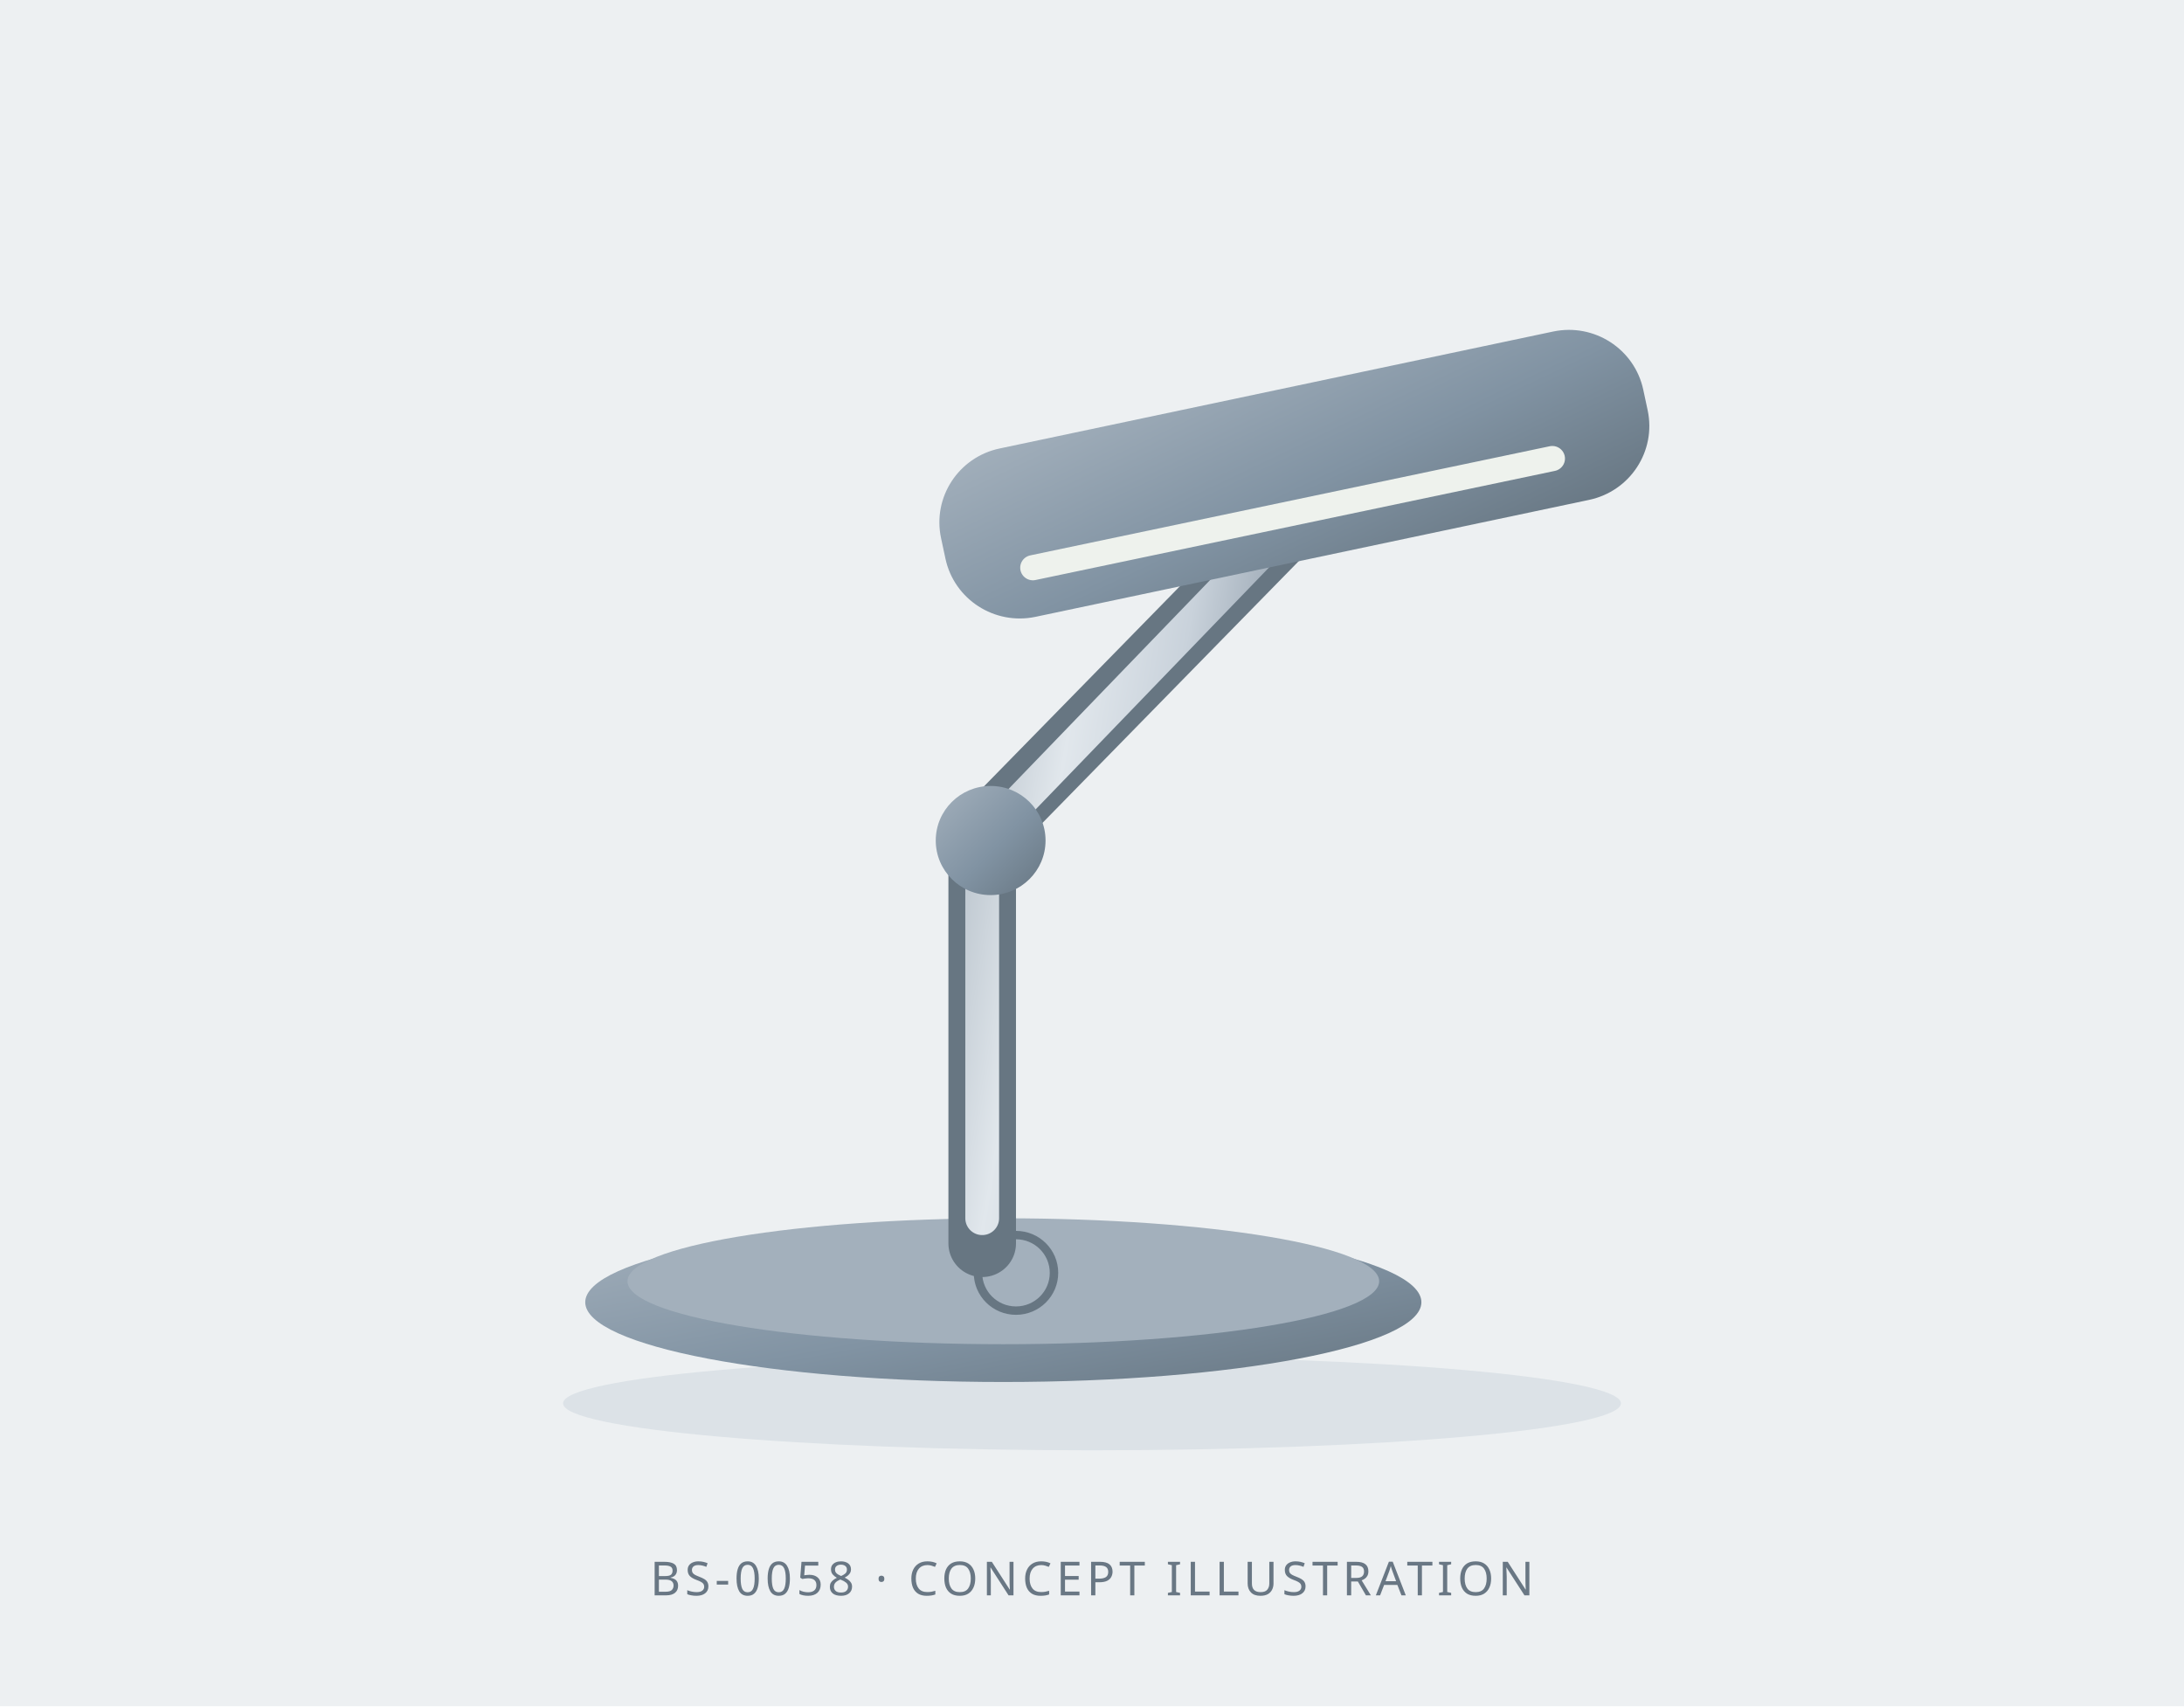
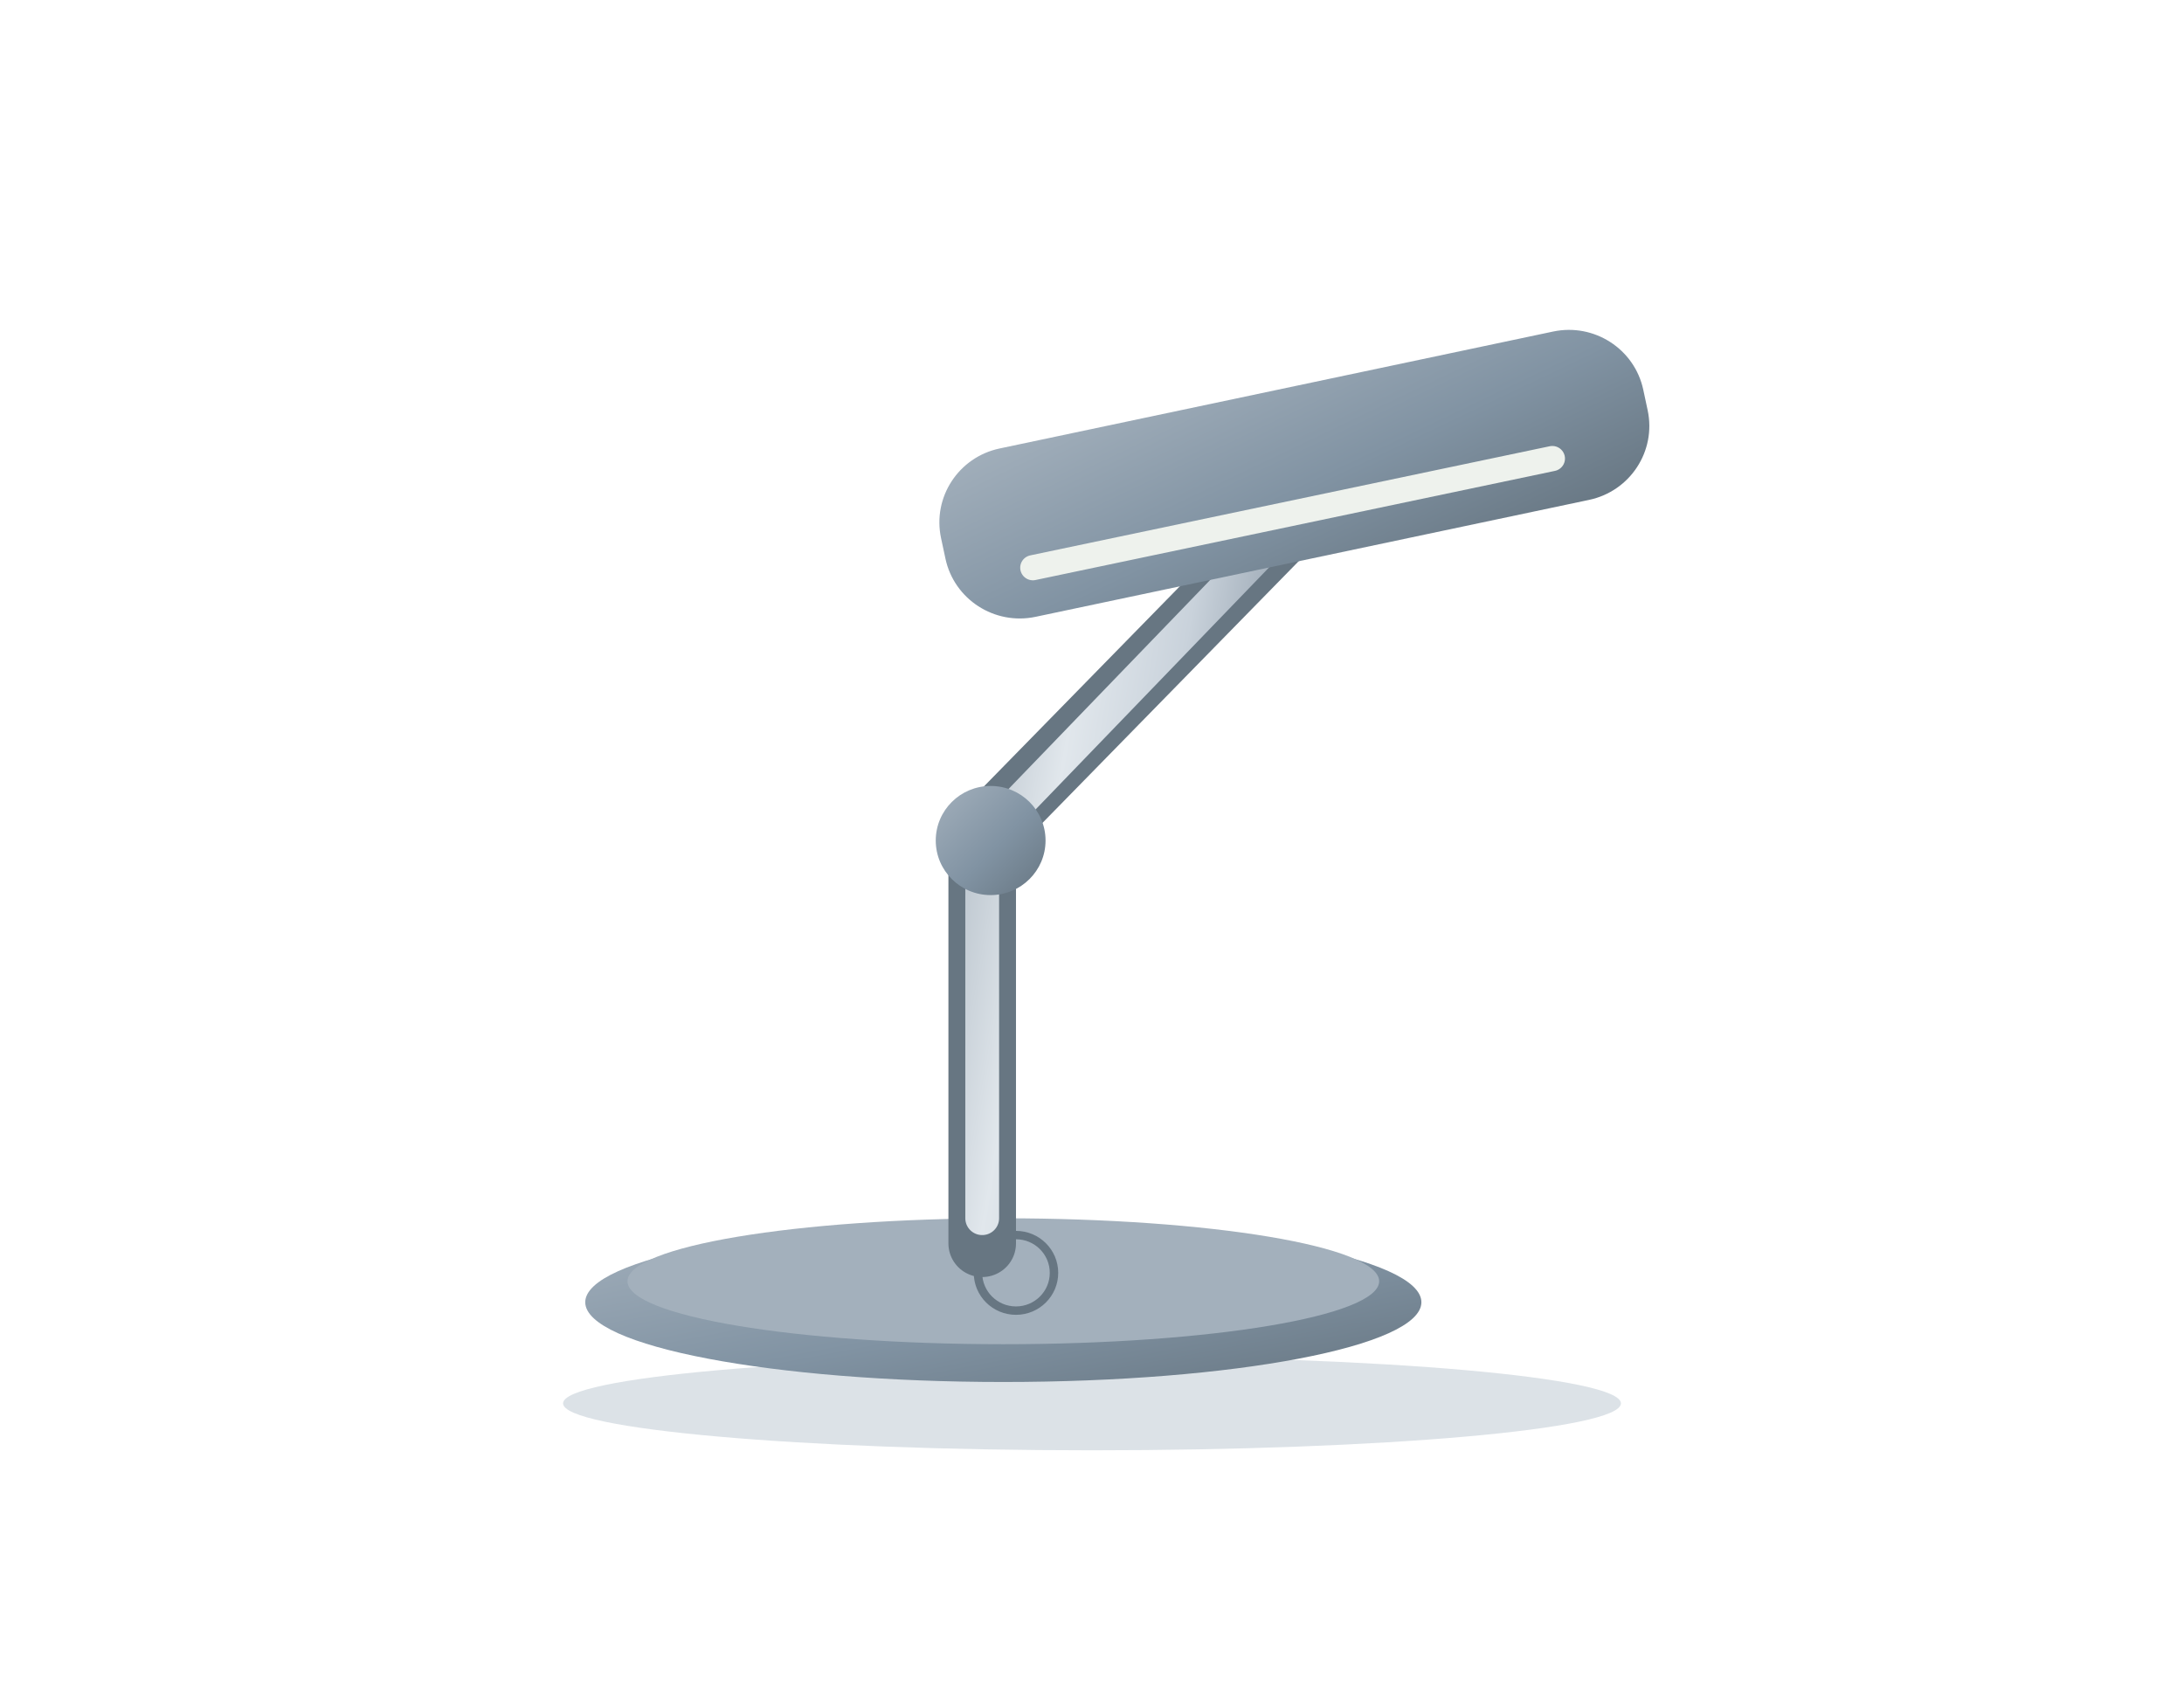
<svg xmlns="http://www.w3.org/2000/svg" width="512" height="400" viewBox="0 0 512 400" role="img">
-   <rect width="512" height="400" fill="#edf0f2" />
  <ellipse cx="256" cy="329" rx="124" ry="11" fill="#dce2e7" />
  <defs>
    <linearGradient id="pe58a9ee585ace58fb0e781af-2-body" x1="0" y1="0" x2="1" y2="1">
      <stop stop-color="#a3b0bc" />
      <stop offset=".55" stop-color="#8193a3" />
      <stop offset="1" stop-color="#677682" />
    </linearGradient>
    <linearGradient id="pe58a9ee585ace58fb0e781af-2-metal" x1="0" y1="0" x2="1" y2=".4">
      <stop stop-color="#aeb9c3" />
      <stop offset=".35" stop-color="#e1e7ec" />
      <stop offset=".65" stop-color="#c9d2db" />
      <stop offset="1" stop-color="#8c9aa7" />
    </linearGradient>
    <pattern id="pe58a9ee585ace58fb0e781af-2-fabric" width="5" height="5" patternUnits="userSpaceOnUse">
      <path d="M0 1h5M1 0v5" stroke="#edf1f4" stroke-opacity=".13" stroke-width=".65" />
    </pattern>
    <pattern id="pe58a9ee585ace58fb0e781af-2-holes" width="8" height="8" patternUnits="userSpaceOnUse">
      <circle cx="4" cy="4" r="1.35" fill="#26313c" fill-opacity=".45" />
    </pattern>
  </defs>
  <g transform="translate(256 200) scale(0.990 0.984) translate(-256 -200)">
    <ellipse cx="235" cy="307" rx="99" ry="19" fill="url(#pe58a9ee585ace58fb0e781af-2-body)" />
    <ellipse cx="235" cy="302" rx="89" ry="15" fill="#a3b0bc" />
    <path d="M230 293V196L302 122" fill="none" stroke="#677682" stroke-width="16" stroke-linecap="round" stroke-linejoin="round" />
    <path d="M230 287V197L300 124" fill="none" stroke="url(#pe58a9ee585ace58fb0e781af-2-metal)" stroke-width="8" stroke-linecap="round" stroke-linejoin="round" />
    <rect x="219" y="89" width="170" height="41" rx="18" fill="url(#pe58a9ee585ace58fb0e781af-2-body)" transform="rotate(-12 305 110)" />
    <path d="M242 132L365 106" fill="none" stroke="#eef2ed" stroke-width="6" stroke-linecap="round" stroke-linejoin="round" />
    <circle cx="232" cy="197" r="13" fill="url(#pe58a9ee585ace58fb0e781af-2-body)" />
    <circle cx="238" cy="300" r="9" fill="none" stroke="#677682" stroke-width="2" />
  </g>
-   <text x="256" y="374" text-anchor="middle" font-family="Segoe UI, sans-serif" font-size="11" letter-spacing="1" fill="#697784">BS-0058 · CONCEPT ILLUSTRATION</text>
</svg>
